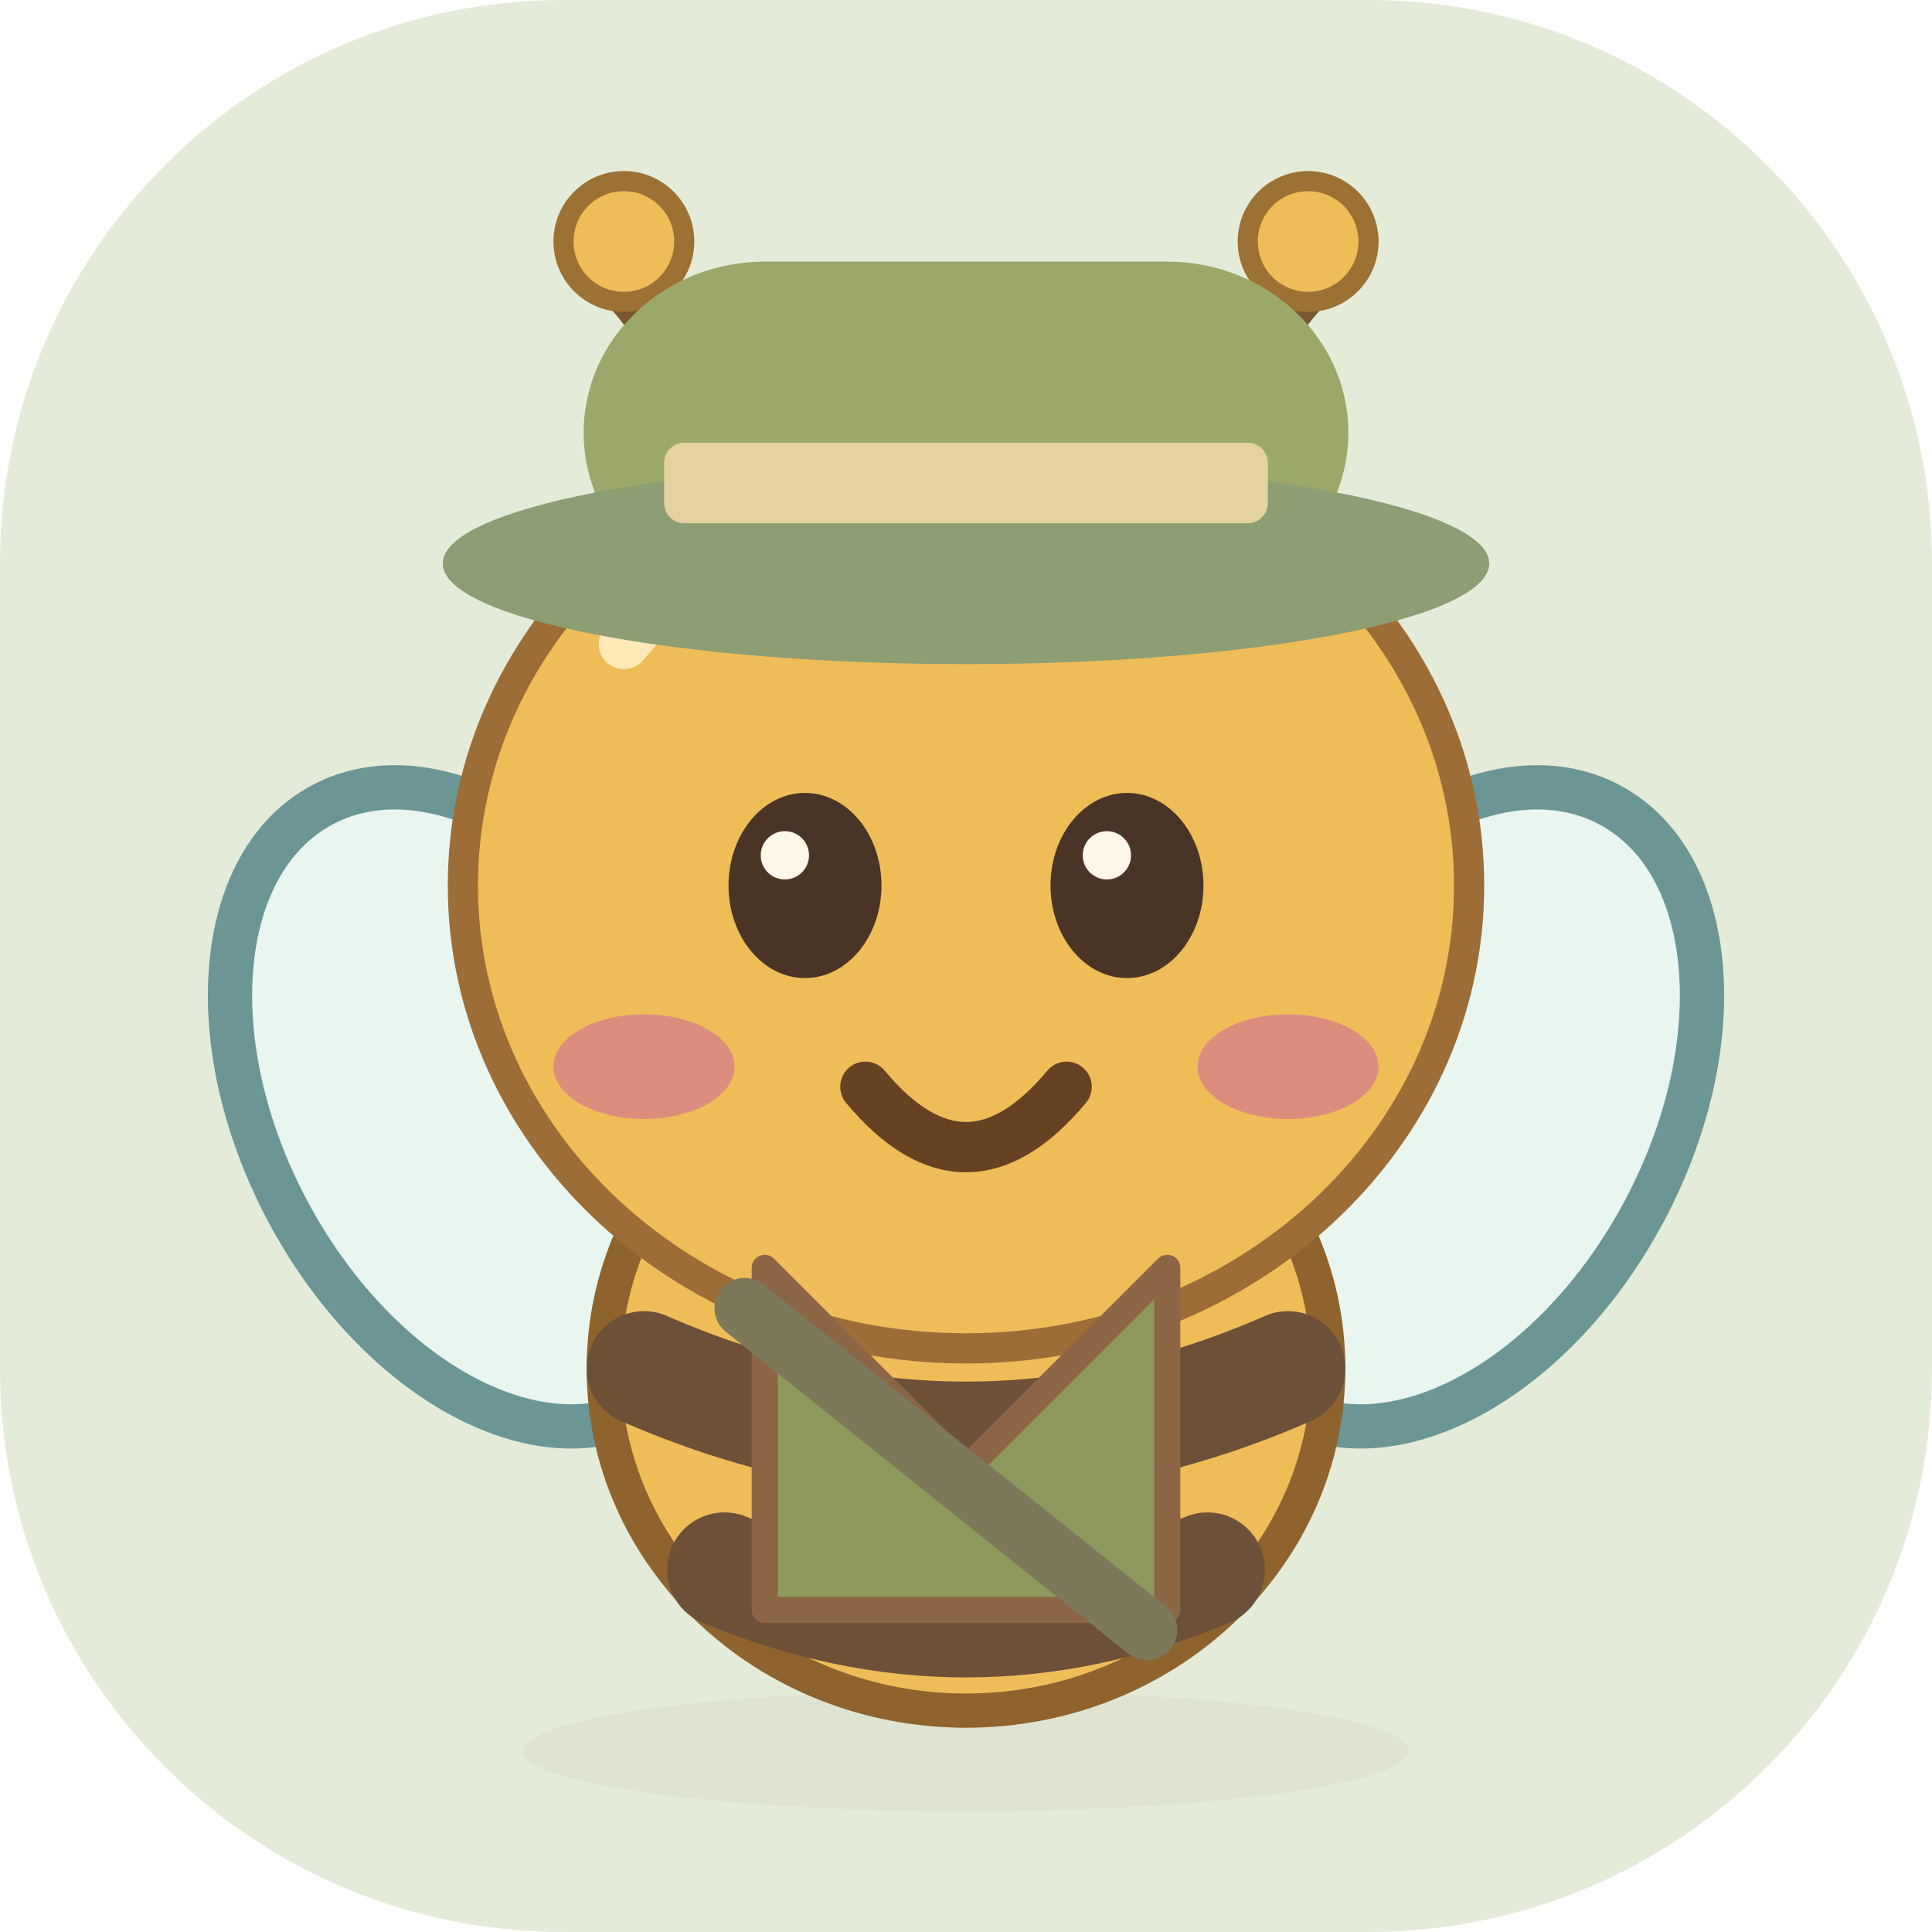
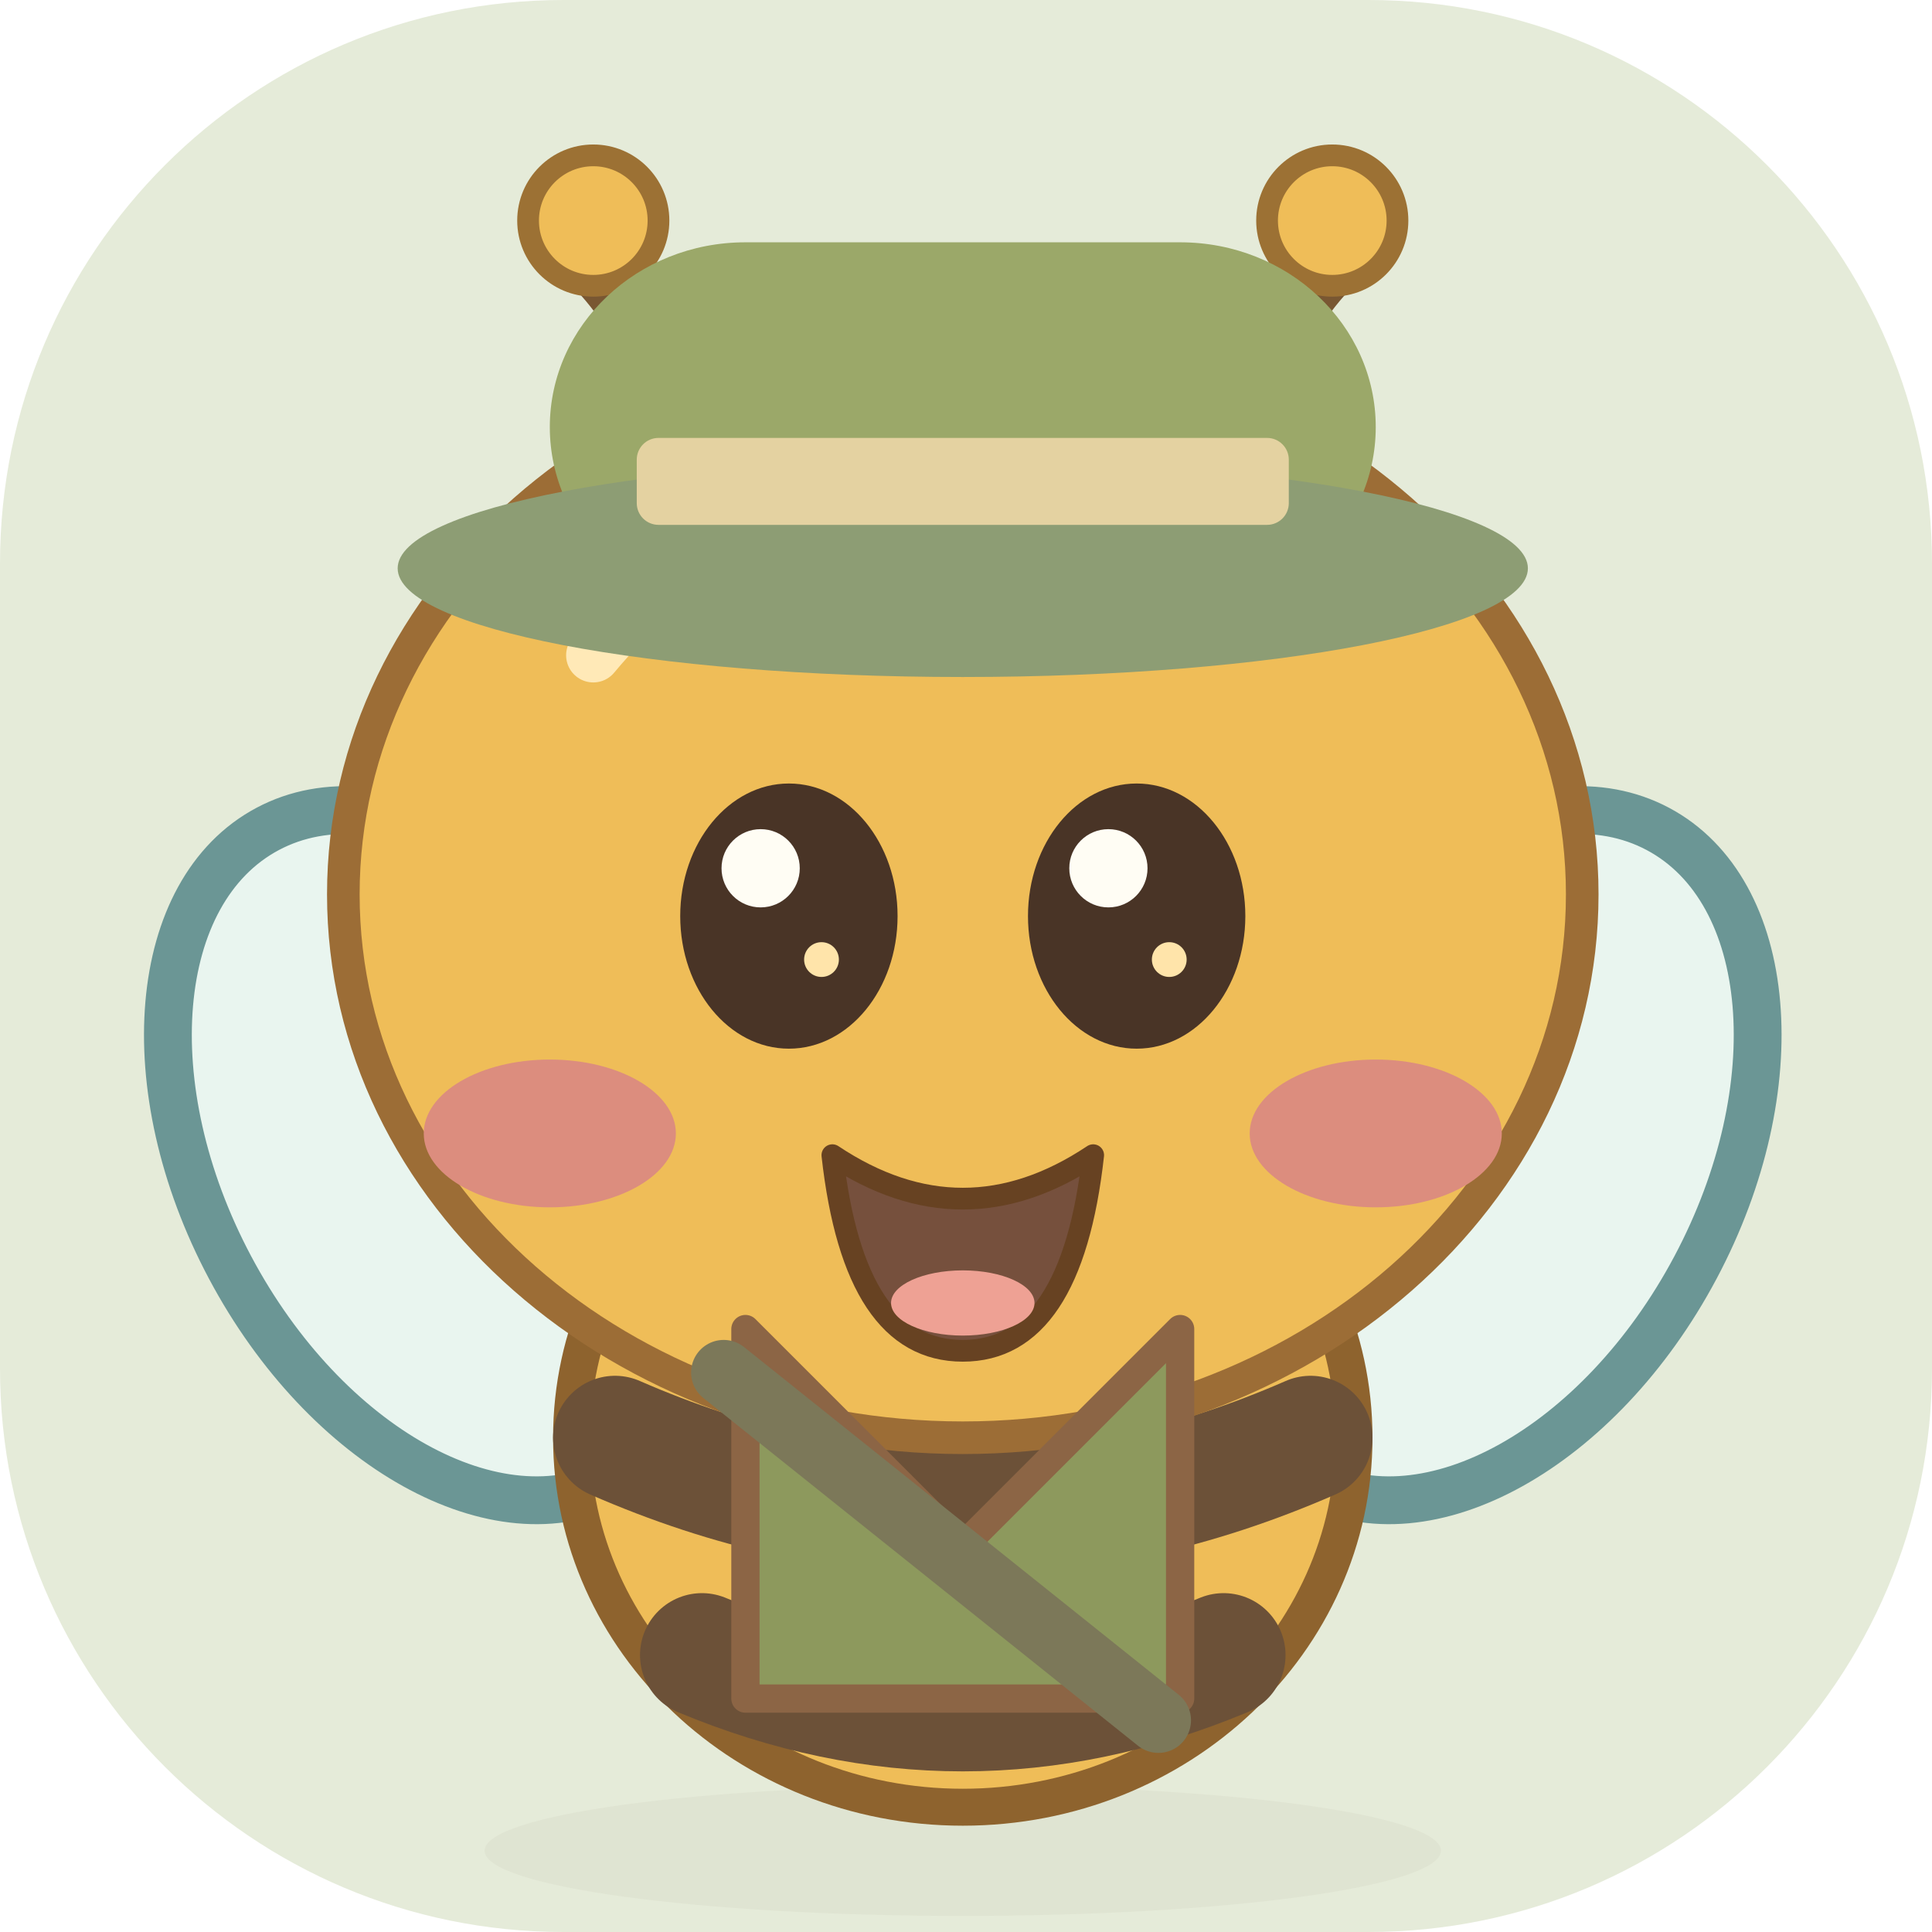
<svg xmlns="http://www.w3.org/2000/svg" viewBox="0 0 96 96">
  <rect x="0" y="0" width="96" height="96" rx="28" fill="#e5ebd9" />
-   <ellipse cx="48" cy="87" rx="22" ry="3" fill="#6b58420c" stroke="none" stroke-width="1.7" />
-   <ellipse cx="24" cy="55" rx="11" ry="17" transform="rotate(-28 24 55)" fill="#e9f5ef" stroke="#6b9695" stroke-width="2.2" />
-   <ellipse cx="72" cy="55" rx="11" ry="17" transform="rotate(28 72 55)" fill="#e9f5ef" stroke="#6b9695" stroke-width="2.2" />
-   <ellipse cx="48" cy="68" rx="18" ry="17" fill="#efbd58" stroke="#8e632e" stroke-width="1.7" />
-   <path d="M32 68q16 7 32 0m-28 10q12 5 24 0" fill="none" stroke="#6c5138" stroke-width="5.7" stroke-linecap="round" stroke-linejoin="round" />
-   <path d="M37 28q-2-10-6-14m28 14q2-10 6-14" fill="none" stroke="#795732" stroke-width="2.8" stroke-linecap="round" stroke-linejoin="round" />
-   <ellipse cx="31" cy="12" rx="3" ry="3" fill="#efbd58" stroke="#9c7134" stroke-width="1" />
-   <ellipse cx="65" cy="12" rx="3" ry="3" fill="#efbd58" stroke="#9c7134" stroke-width="1" />
-   <ellipse cx="48" cy="44" rx="25" ry="23" fill="#efbd58" stroke="#9c6d36" stroke-width="1.5" />
-   <path d="M31 32q5-6 11-6" fill="none" stroke="#ffe9b7" stroke-width="2.5" stroke-linecap="round" stroke-linejoin="round" />
-   <ellipse cx="40" cy="44" rx="3.8" ry="4.6" fill="#493426" stroke="none" stroke-width="1.7" />
-   <ellipse cx="39" cy="42.5" rx="1.2" ry="1.2" fill="#fff8e8" stroke="none" stroke-width="1.7" />
-   <ellipse cx="56" cy="44" rx="3.8" ry="4.6" fill="#493426" stroke="none" stroke-width="1.7" />
-   <ellipse cx="55" cy="42.5" rx="1.2" ry="1.2" fill="#fff8e8" stroke="none" stroke-width="1.7" />
-   <ellipse cx="32" cy="53" rx="4.5" ry="2.6" fill="#dc8d7e" stroke="none" stroke-width="1.7" />
-   <ellipse cx="64" cy="53" rx="4.5" ry="2.6" fill="#dc8d7e" stroke="none" stroke-width="1.7" />
-   <path d="M43 54q5 6 10 0" fill="none" stroke="#674222" stroke-width="2.5" stroke-linecap="round" stroke-linejoin="round" />
-   <rect x="29" y="13" width="38" height="17" rx="9" fill="#9ba869" />
-   <ellipse cx="48" cy="28" rx="26" ry="5" fill="#8d9d74" stroke="none" stroke-width="1.7" />
-   <rect x="33" y="22" width="30" height="4" rx="1" fill="#e4d2a1" />
-   <path d="M38 63 48 73 58 63v17H38Z" fill="#8d995d" stroke="#8c6545" stroke-width="1.3" stroke-linecap="round" stroke-linejoin="round" />
-   <path d="m37 65 20 16" fill="none" stroke="#7c7859" stroke-width="3" stroke-linecap="round" stroke-linejoin="round" />
+   <g transform="translate(-4 -2) scale(1.08)">
+     <ellipse cx="48" cy="87" rx="22" ry="3" fill="#6b58420c" stroke="none" stroke-width="1.7" />
+     <ellipse cx="24" cy="55" rx="11" ry="17" transform="rotate(-28 24 55)" fill="#e9f5ef" stroke="#6b9695" stroke-width="2.2" />
+     <ellipse cx="72" cy="55" rx="11" ry="17" transform="rotate(28 72 55)" fill="#e9f5ef" stroke="#6b9695" stroke-width="2.2" />
+     <ellipse cx="48" cy="68" rx="18" ry="17" fill="#efbd58" stroke="#8e632e" stroke-width="1.7" />
+     <path d="M32 68q16 7 32 0m-28 10q12 5 24 0" fill="none" stroke="#6c5138" stroke-width="5.7" stroke-linecap="round" stroke-linejoin="round" />
+     <path d="M37 28q-2-10-6-14m28 14q2-10 6-14" fill="none" stroke="#795732" stroke-width="2.8" stroke-linecap="round" stroke-linejoin="round" />
+     <ellipse cx="31" cy="12" rx="3" ry="3" fill="#efbd58" stroke="#9c7134" stroke-width="1" />
+     <ellipse cx="65" cy="12" rx="3" ry="3" fill="#efbd58" stroke="#9c7134" stroke-width="1" />
+     <ellipse cx="48" cy="43" rx="28.5" ry="25" fill="#efbd58" stroke="#9c6d36" stroke-width="1.5" />
+     <path d="M31 32q5-6 11-6" fill="none" stroke="#ffe9b7" stroke-width="2.5" stroke-linecap="round" stroke-linejoin="round" />
+     <ellipse cx="40" cy="44" rx="5" ry="6.1" fill="#493426" stroke="none" stroke-width="1.7" />
+     <ellipse cx="38.7" cy="41.8" rx="1.8" ry="1.8" fill="#fffdf4" stroke="none" stroke-width="1.7" />
+     <ellipse cx="41.5" cy="46" rx="0.8" ry="0.8" fill="#ffe4aa" stroke="none" stroke-width="1.7" />
+     <ellipse cx="56" cy="44" rx="5" ry="6.1" fill="#493426" stroke="none" stroke-width="1.7" />
+     <ellipse cx="54.7" cy="41.8" rx="1.8" ry="1.8" fill="#fffdf4" stroke="none" stroke-width="1.7" />
+     <ellipse cx="57.5" cy="46" rx="0.8" ry="0.8" fill="#ffe4aa" stroke="none" stroke-width="1.7" />
+     <ellipse cx="29" cy="54" rx="5.8" ry="3.4" fill="#dc8d7e" stroke="none" stroke-width="1.7" />
+     <ellipse cx="67" cy="54" rx="5.8" ry="3.4" fill="#dc8d7e" stroke="none" stroke-width="1.7" />
+     <path d="M42 55q6 4 12 0-1 9-6 9t-6-9Z" fill="#76503d" stroke="#674222" stroke-width="1" stroke-linecap="round" stroke-linejoin="round" />
+     <ellipse cx="48" cy="61.8" rx="3.3" ry="1.5" fill="#eea194" stroke="none" stroke-width="1.7" />
+     <rect x="29" y="13" width="38" height="17" rx="9" fill="#9ba869" />
+     <ellipse cx="48" cy="28" rx="26" ry="5" fill="#8d9d74" stroke="none" stroke-width="1.7" />
+     <rect x="33" y="22" width="30" height="4" rx="1" fill="#e4d2a1" />
+     <path d="M38 63 48 73 58 63v17H38Z" fill="#8d995d" stroke="#8c6545" stroke-width="1.3" stroke-linecap="round" stroke-linejoin="round" />
+     <path d="m37 65 20 16" fill="none" stroke="#7c7859" stroke-width="3" stroke-linecap="round" stroke-linejoin="round" />
+   </g>
</svg>
